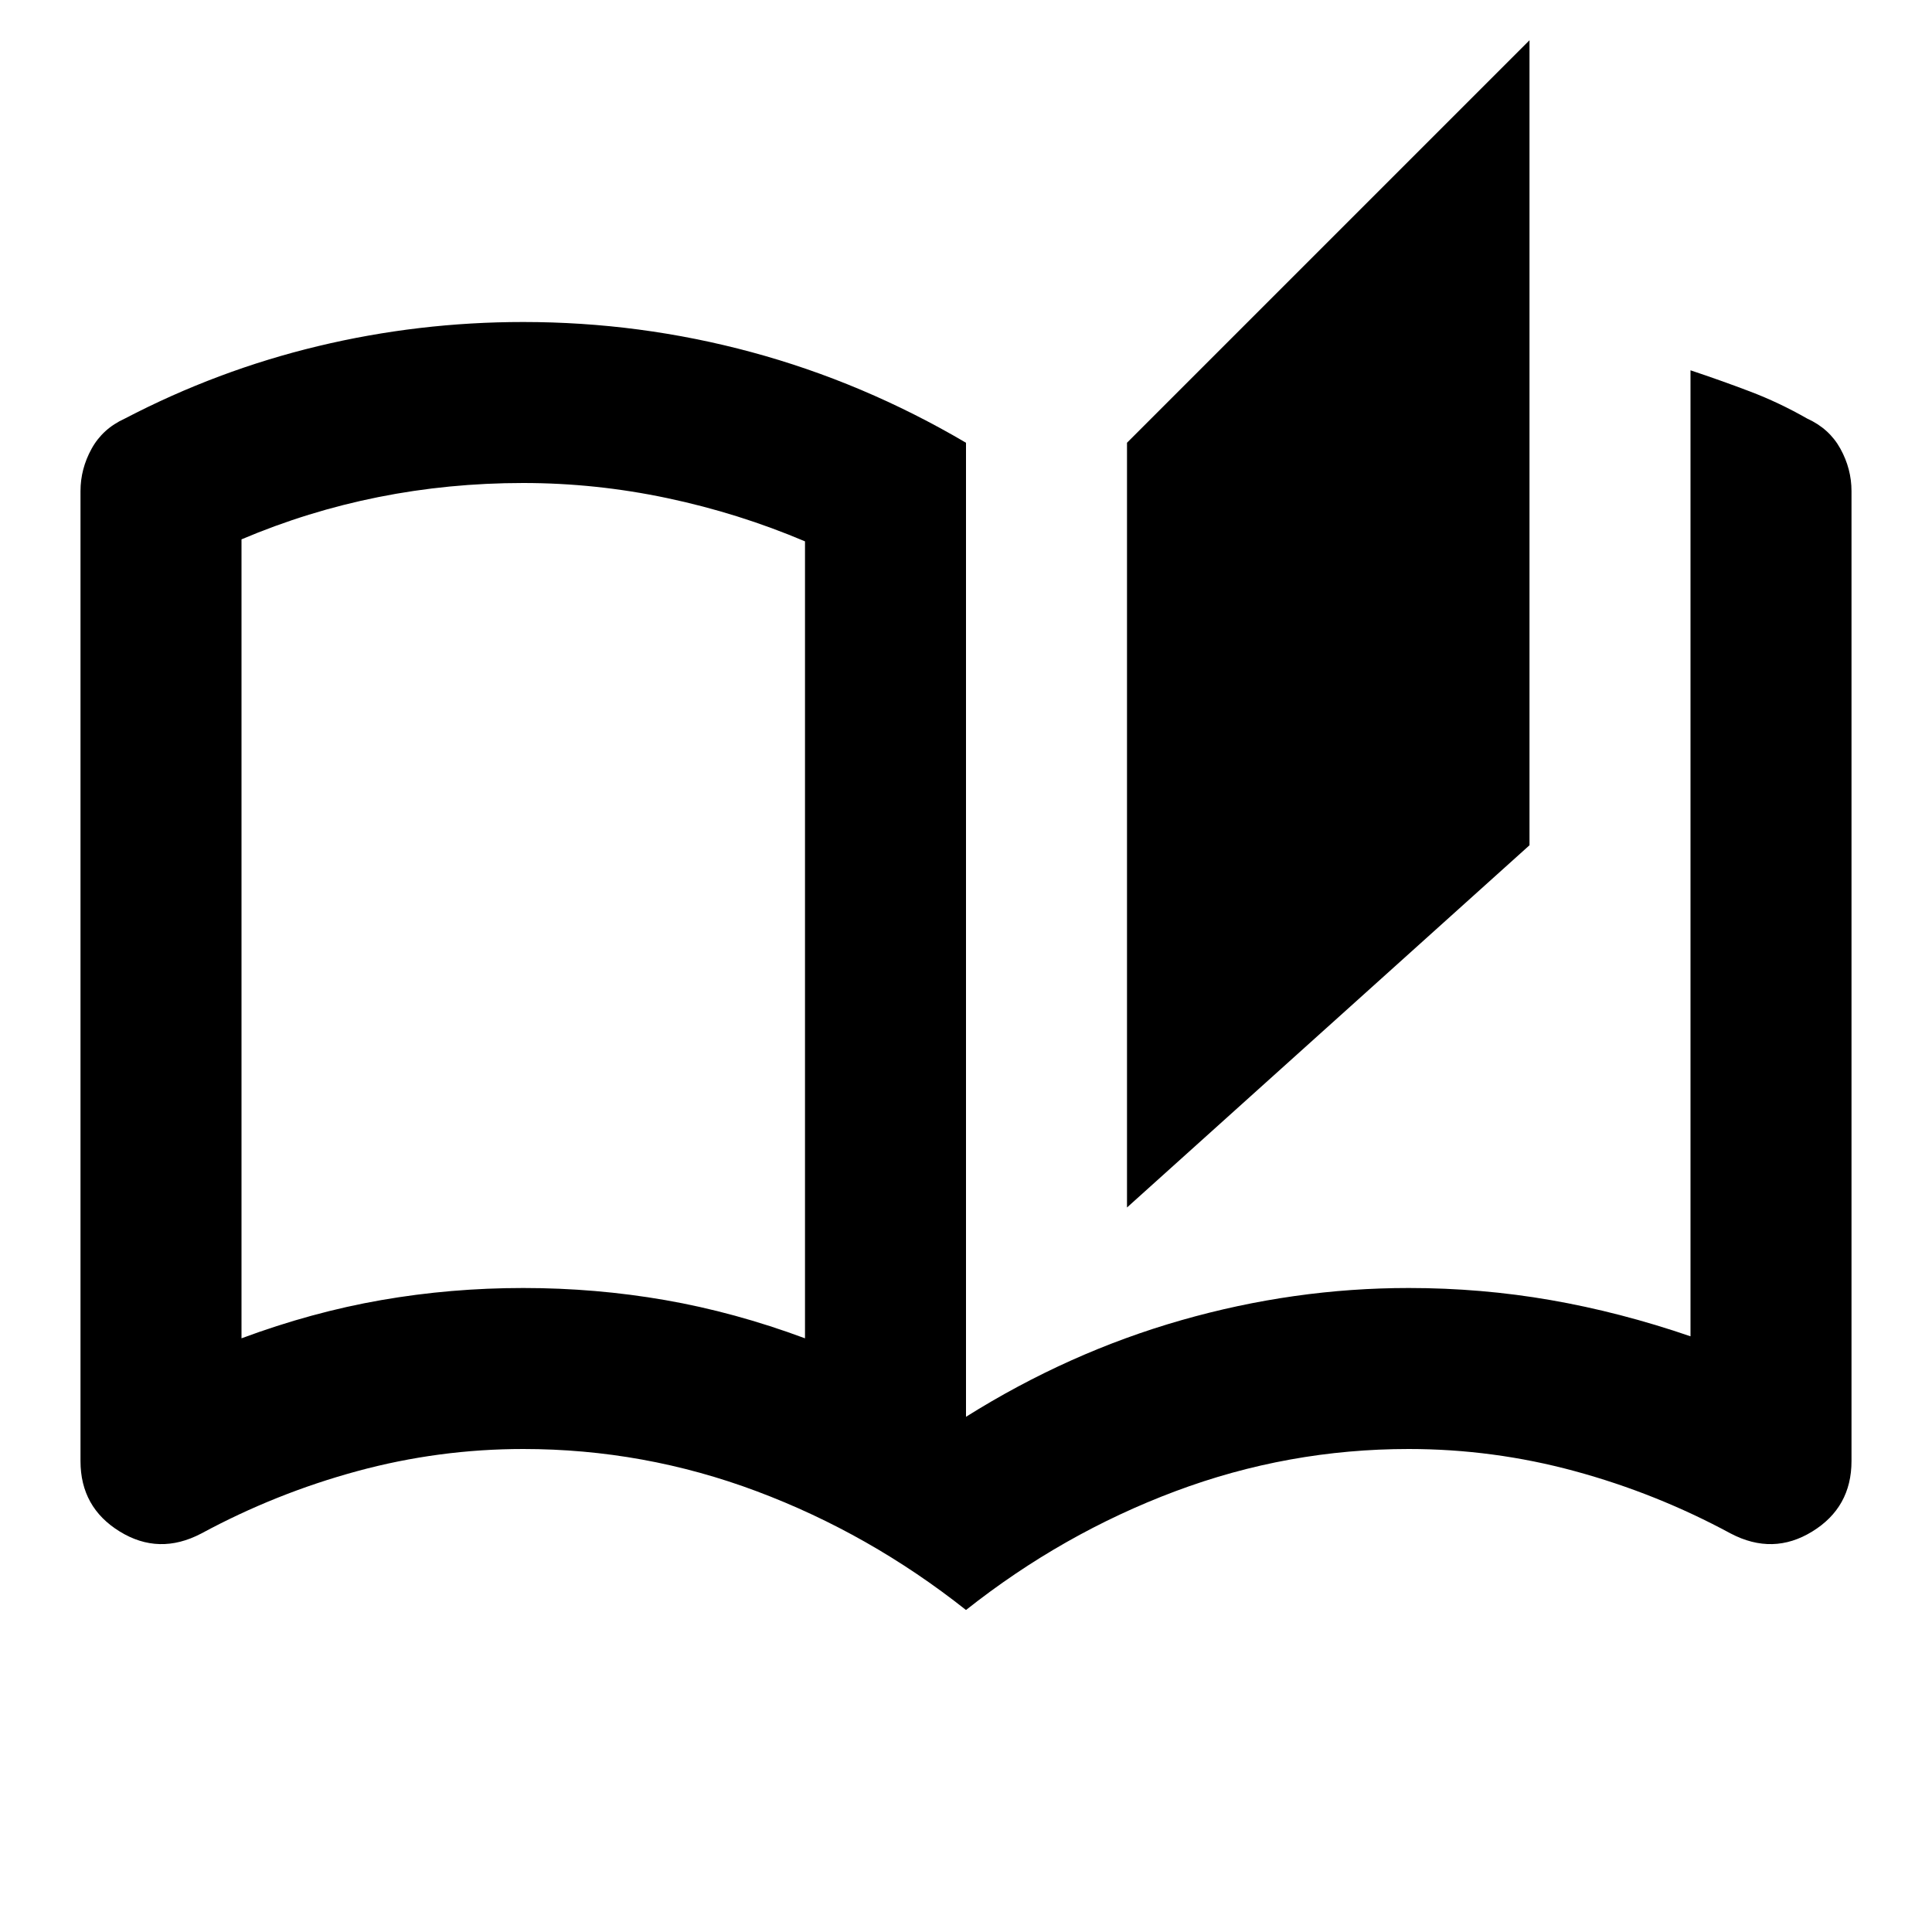
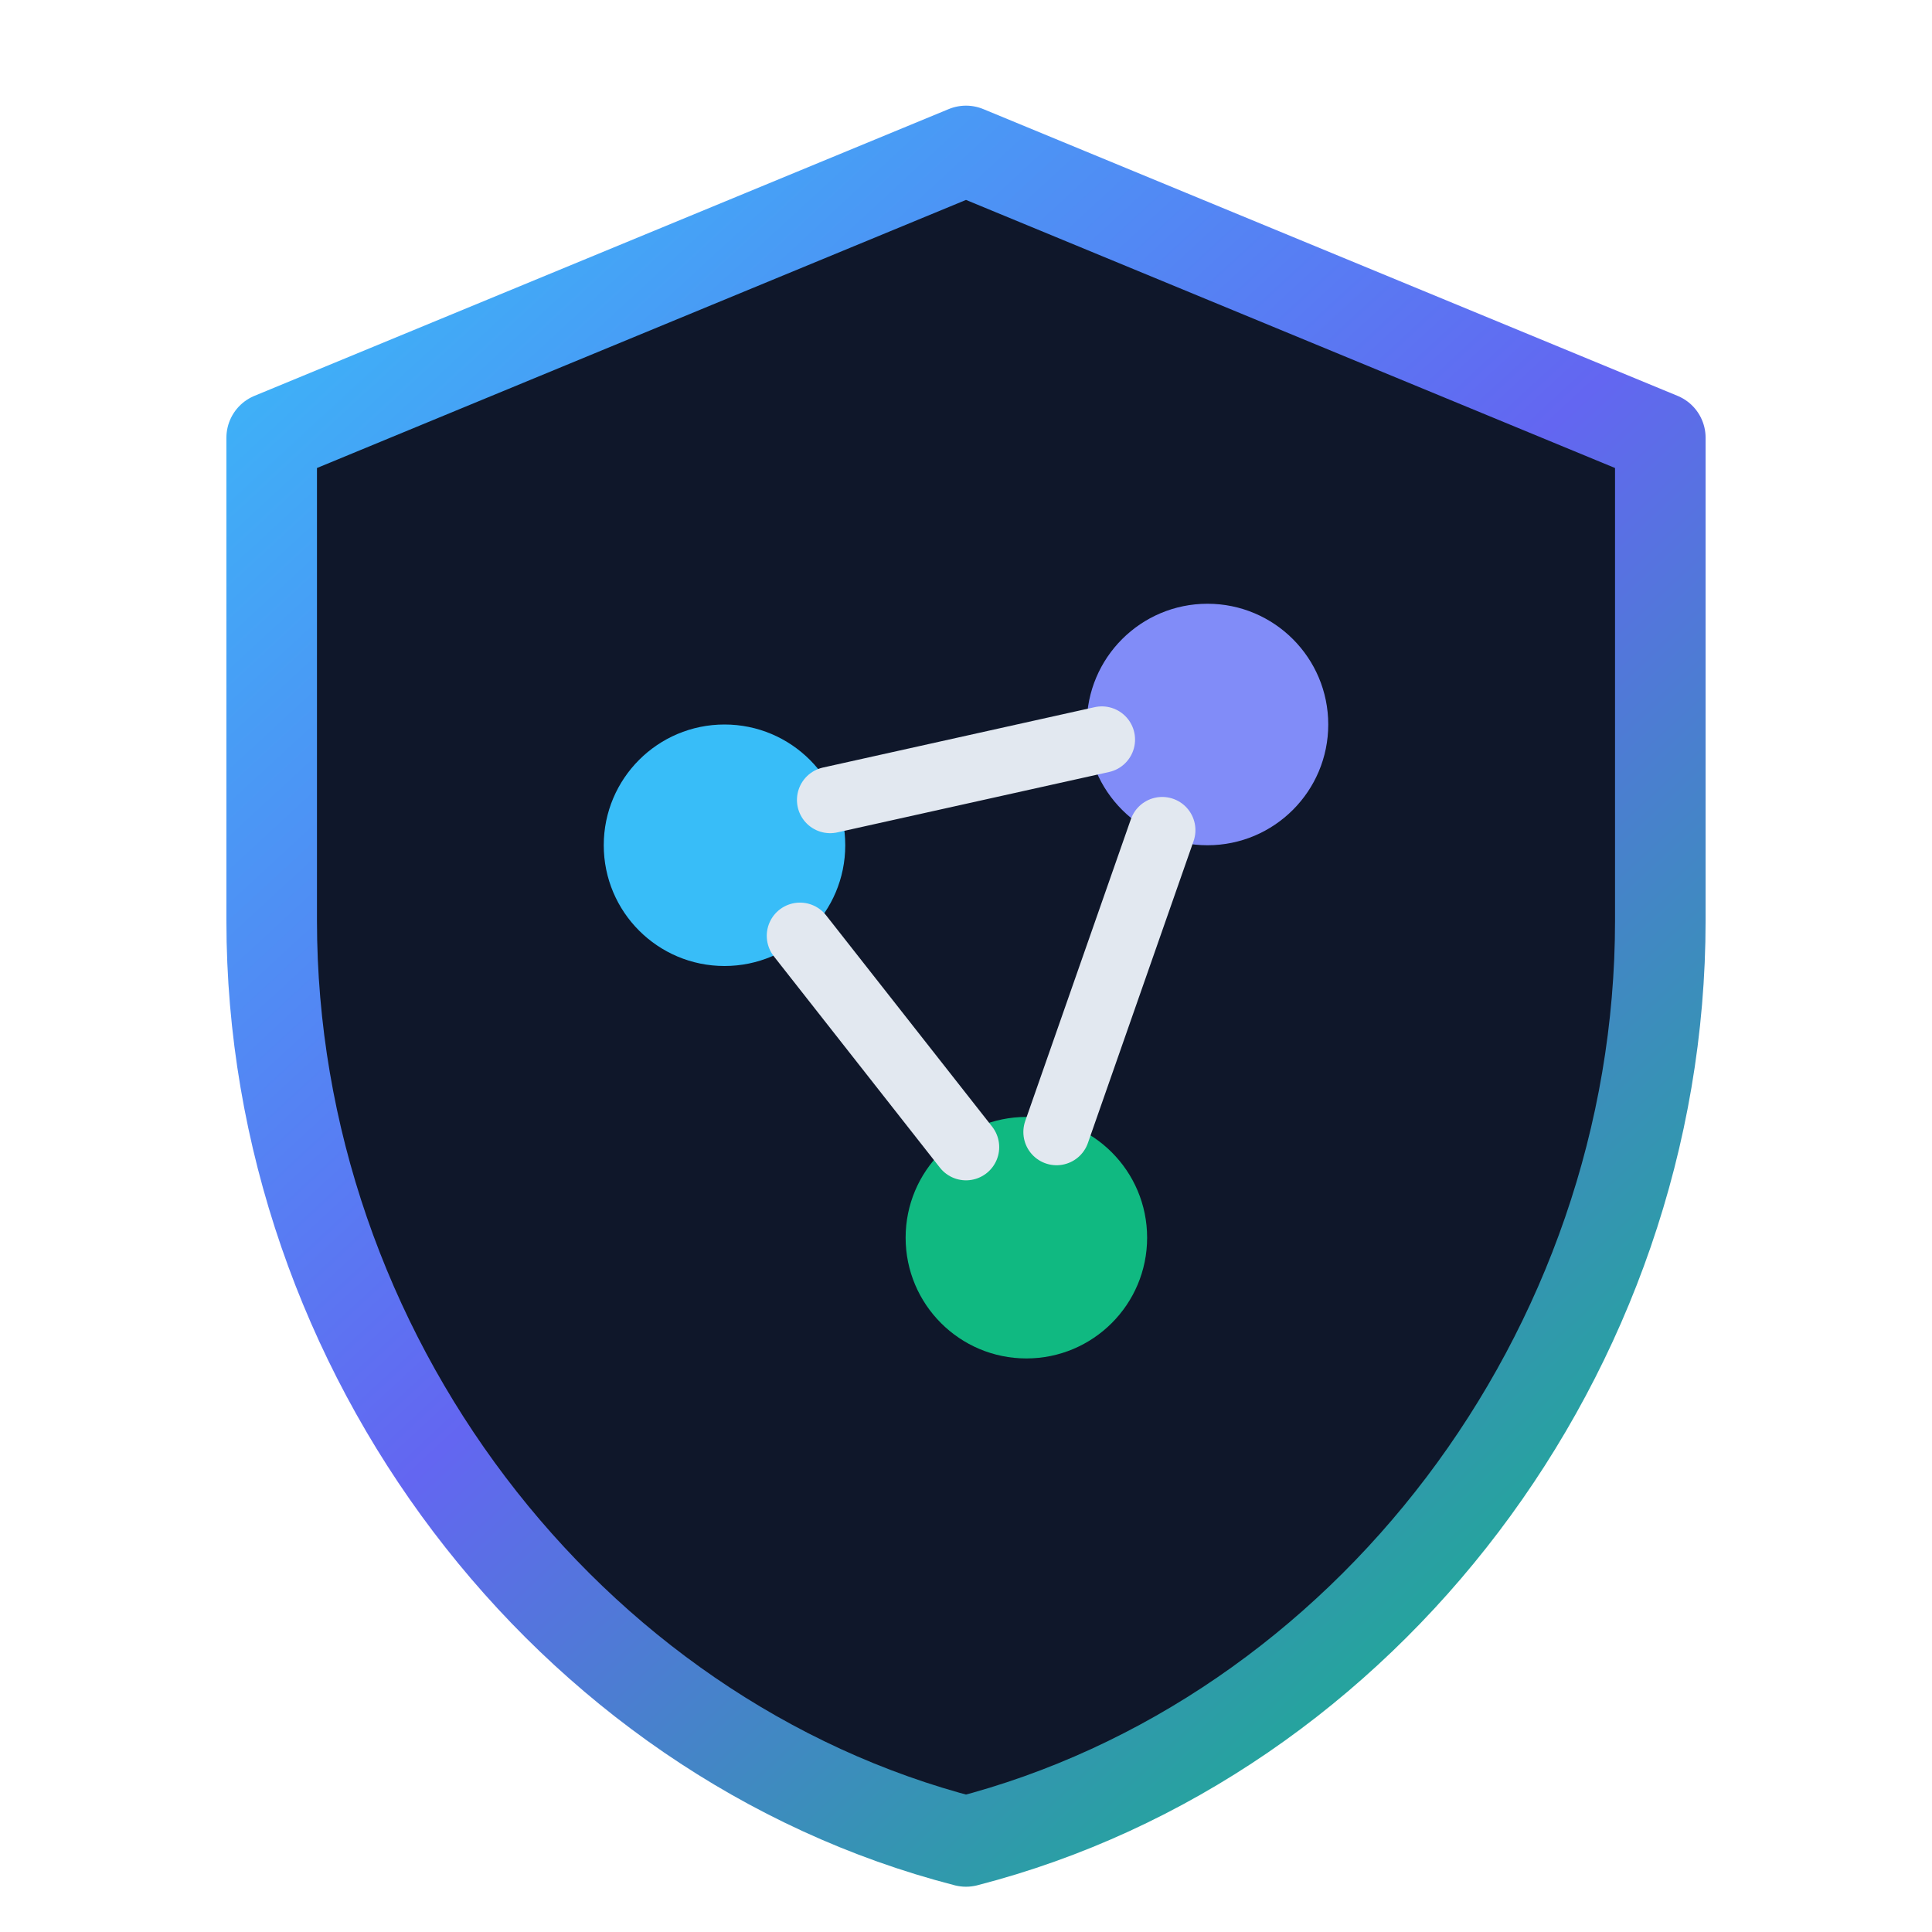
- <svg xmlns="http://www.w3.org/2000/svg" height="24px" viewBox="0 -960 960 960" width="24px">
-   <path d="M480-160q-48-38-104-59t-116-21q-42 0-82.5 11T100-198q-21 11-40.5-1T40-234v-482q0-11 5.5-21T62-752q46-24 96-36t102-12q58 0 113.5 15T480-740v484q51-32 107-48t113-16q36 0 70.5 6t69.5 18v-480q15 5 29.5 10.5T898-752q11 5 16.5 15t5.5 21v482q0 23-19.5 35t-40.5 1q-37-20-77.5-31T700-240q-60 0-116 21t-104 59Zm80-200v-380l200-200v400L560-360Zm-160 65v-396q-33-14-68.5-21.5T260-720q-37 0-72 7t-68 21v397q35-13 69.5-19t70.5-6q36 0 70.5 6t69.5 19Zm0 0v-396 396Z" />
+ <svg xmlns="http://www.w3.org/2000/svg" viewBox="0 0 64 64" fill="none">
+   <defs>
+     <linearGradient id="swt-grad" x1="8" y1="6" x2="56" y2="58" gradientUnits="userSpaceOnUse">
+       <stop offset="0%" stop-color="#38bdf8" />
+       <stop offset="50%" stop-color="#6366f1" />
+       <stop offset="100%" stop-color="#10b981" />
+     </linearGradient>
+   </defs>
+   <path d="M32 5L9 14.5V30.5C9 44.8 18.8 57.6 32 61C45.2 57.6 55 44.8 55 30.5V14.5L32 5Z" fill="#0f172a" stroke="url(#swt-grad)" stroke-width="3" stroke-linejoin="round" />
+   <circle cx="24" cy="28" r="4" fill="#38bdf8" />
+   <circle cx="40" cy="24" r="4" fill="#818cf8" />
+   <circle cx="34" cy="41" r="4" fill="#10b981" />
+   <path d="M27.5 26.5L36.5 24.5M26.5 31L32 38M38.5 27.5L35 37.5" stroke="#e2e8f0" stroke-width="2.2" stroke-linecap="round" />
</svg>
